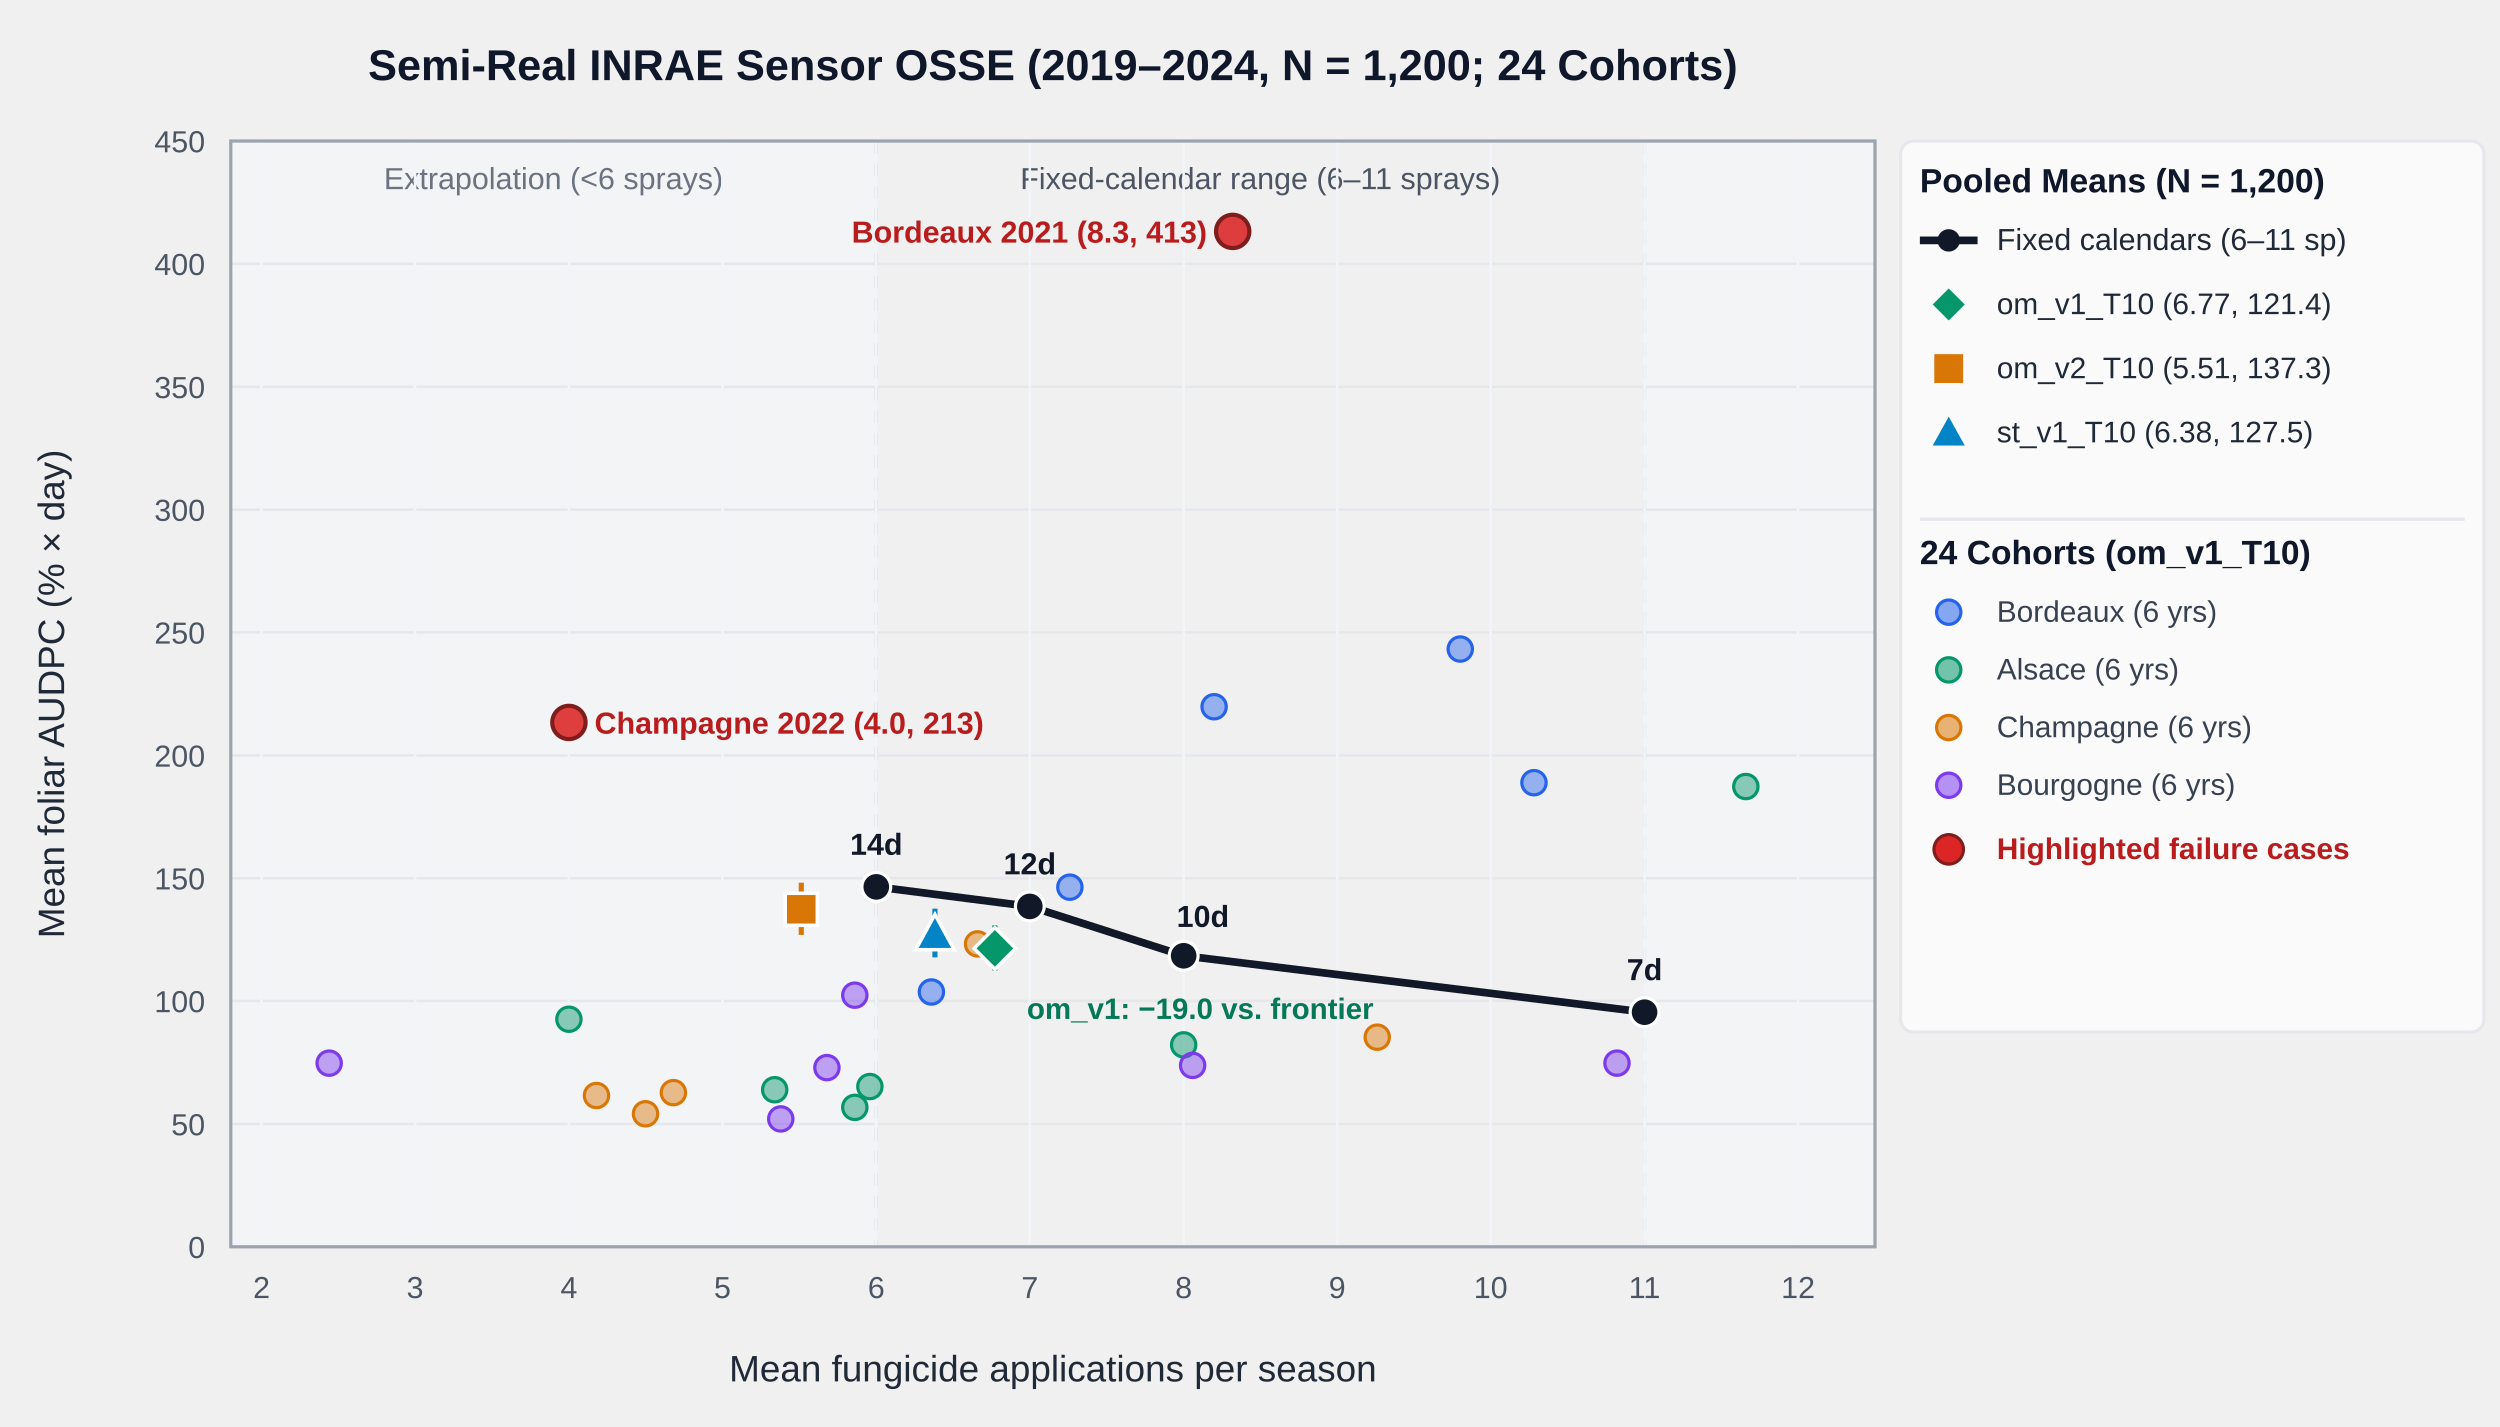
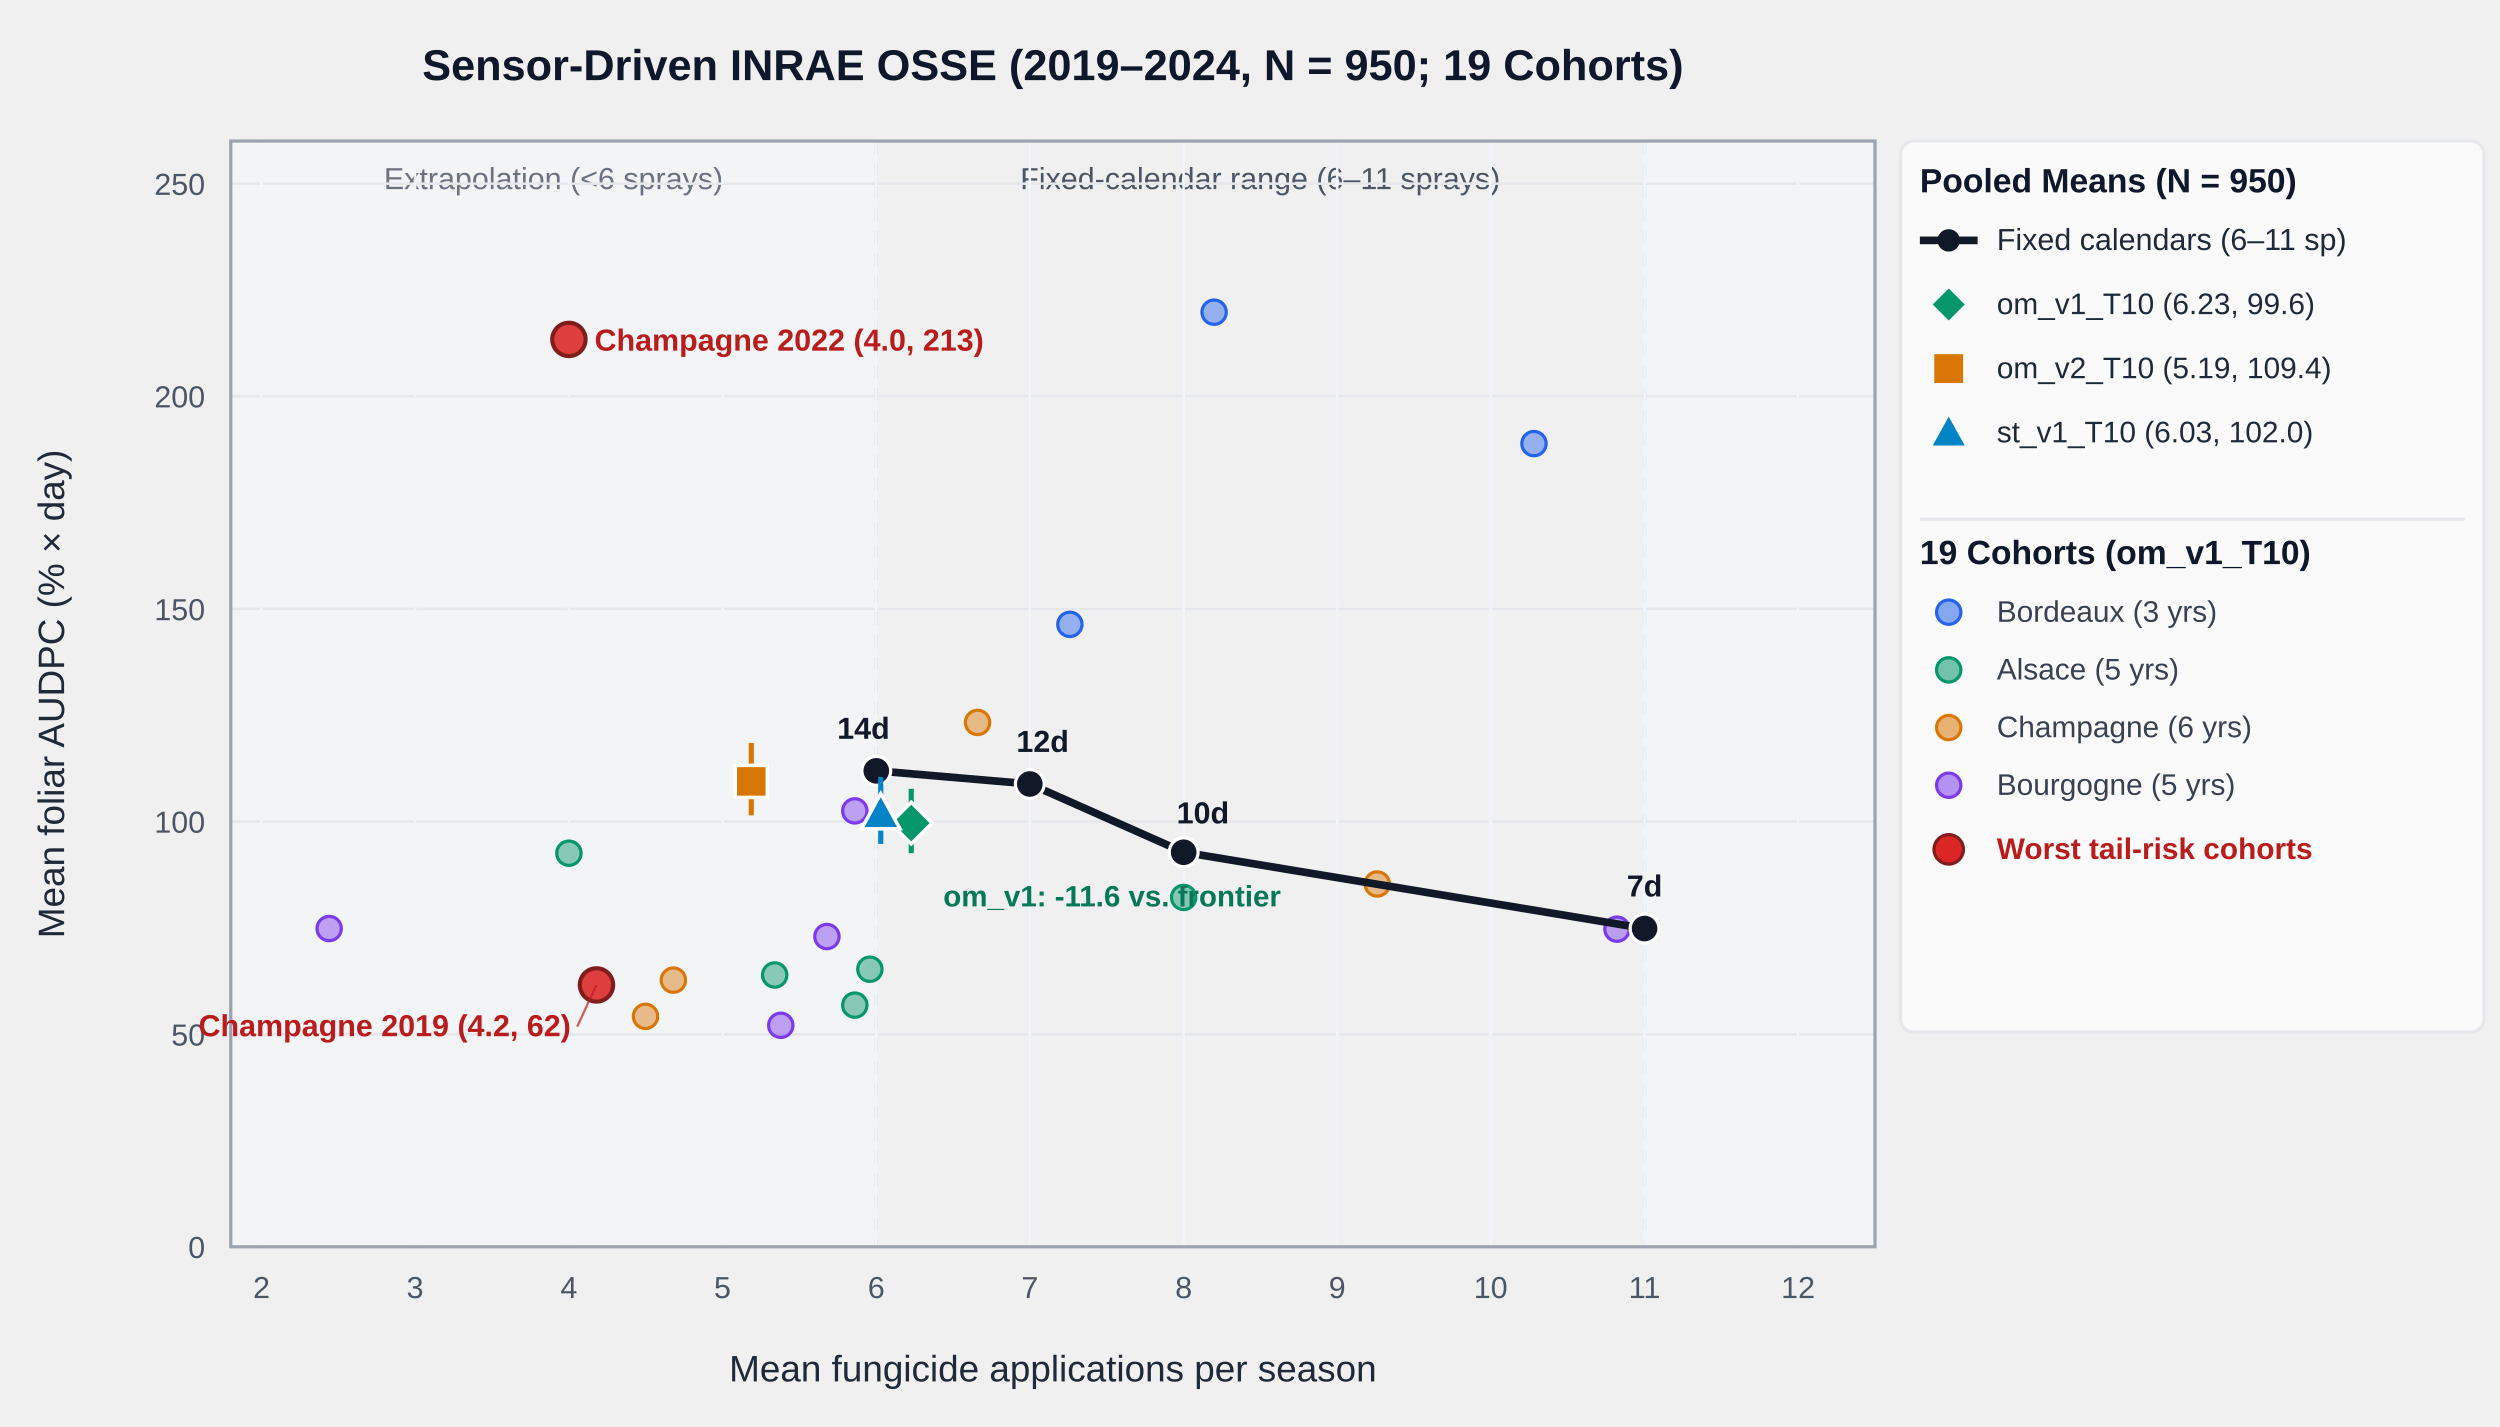
<svg xmlns="http://www.w3.org/2000/svg" viewBox="0 0 780 445" width="780" height="445" style="font-family:Segoe UI,Arial,sans-serif;background:#ffffff">
  <rect x="72.0" y="44" width="201.4" height="345" fill="#f3f4f6" />
  <rect x="513.1" y="44" width="71.9" height="345" fill="#f3f4f6" />
  <line x1="273.4" y1="44" x2="273.4" y2="389" stroke="#d1d5db" stroke-dasharray="4,3" />
  <line x1="513.1" y1="44" x2="513.1" y2="389" stroke="#d1d5db" stroke-dasharray="4,3" />
  <text x="172.7" y="59" text-anchor="middle" font-size="9.5" fill="#6b7280">Extrapolation (&lt;6 sprays)</text>
  <text x="393.2" y="59" text-anchor="middle" font-size="9.5" fill="#4b5563">Fixed-calendar range (6–11 sprays)</text>
-   <text x="328.5" y="25" text-anchor="middle" font-size="13.5" font-weight="600" fill="#0f172a">Semi-Real INRAE Sensor OSSE (2019–2024, N = 1,200; 24 Cohorts)</text>
+   <text x="328.5" y="25" text-anchor="middle" font-size="13.5" font-weight="600" fill="#0f172a">Sensor-Driven INRAE OSSE (2019–2024, N = 950; 19 Cohorts)</text>
  <text x="328.5" y="431" text-anchor="middle" font-size="11.5" fill="#1f2937">Mean fungicide applications per season</text>
  <text x="20" y="216.5" text-anchor="middle" font-size="11.5" fill="#1f2937" transform="rotate(-90 20 216.5)">Mean foliar AUDPC (% × day)</text>
  <line x1="72" y1="389.0" x2="585" y2="389.0" stroke="#e5e7eb" stroke-width="0.8" />
  <text x="64" y="392.5" text-anchor="end" font-size="9.5" fill="#4b5563">0</text>
-   <line x1="72" y1="350.7" x2="585" y2="350.7" stroke="#e5e7eb" stroke-width="0.8" />
-   <text x="64" y="354.2" text-anchor="end" font-size="9.5" fill="#4b5563">50</text>
-   <line x1="72" y1="312.3" x2="585" y2="312.3" stroke="#e5e7eb" stroke-width="0.8" />
-   <text x="64" y="315.8" text-anchor="end" font-size="9.5" fill="#4b5563">100</text>
-   <line x1="72" y1="274.0" x2="585" y2="274.0" stroke="#e5e7eb" stroke-width="0.8" />
-   <text x="64" y="277.5" text-anchor="end" font-size="9.5" fill="#4b5563">150</text>
-   <line x1="72" y1="235.7" x2="585" y2="235.7" stroke="#e5e7eb" stroke-width="0.8" />
-   <text x="64" y="239.2" text-anchor="end" font-size="9.5" fill="#4b5563">200</text>
-   <line x1="72" y1="197.3" x2="585" y2="197.3" stroke="#e5e7eb" stroke-width="0.8" />
-   <text x="64" y="200.8" text-anchor="end" font-size="9.5" fill="#4b5563">250</text>
-   <line x1="72" y1="159.0" x2="585" y2="159.0" stroke="#e5e7eb" stroke-width="0.8" />
-   <text x="64" y="162.5" text-anchor="end" font-size="9.5" fill="#4b5563">300</text>
-   <line x1="72" y1="120.7" x2="585" y2="120.7" stroke="#e5e7eb" stroke-width="0.8" />
-   <text x="64" y="124.2" text-anchor="end" font-size="9.5" fill="#4b5563">350</text>
-   <line x1="72" y1="82.3" x2="585" y2="82.3" stroke="#e5e7eb" stroke-width="0.8" />
-   <text x="64" y="85.8" text-anchor="end" font-size="9.5" fill="#4b5563">400</text>
-   <line x1="72" y1="44.0" x2="585" y2="44.0" stroke="#e5e7eb" stroke-width="0.8" />
-   <text x="64" y="47.5" text-anchor="end" font-size="9.5" fill="#4b5563">450</text>
+   <line x1="72" y1="322.7" x2="585" y2="322.7" stroke="#e5e7eb" stroke-width="0.8" />
+   <text x="64" y="326.2" text-anchor="end" font-size="9.5" fill="#4b5563">50</text>
+   <line x1="72" y1="256.3" x2="585" y2="256.3" stroke="#e5e7eb" stroke-width="0.8" />
+   <text x="64" y="259.8" text-anchor="end" font-size="9.5" fill="#4b5563">100</text>
+   <line x1="72" y1="190.0" x2="585" y2="190.0" stroke="#e5e7eb" stroke-width="0.8" />
+   <text x="64" y="193.5" text-anchor="end" font-size="9.5" fill="#4b5563">150</text>
+   <line x1="72" y1="123.6" x2="585" y2="123.6" stroke="#e5e7eb" stroke-width="0.8" />
+   <text x="64" y="127.1" text-anchor="end" font-size="9.5" fill="#4b5563">200</text>
+   <line x1="72" y1="57.3" x2="585" y2="57.3" stroke="#e5e7eb" stroke-width="0.8" />
+   <text x="64" y="60.8" text-anchor="end" font-size="9.5" fill="#4b5563">250</text>
  <line x1="81.6" y1="44" x2="81.6" y2="389" stroke="#f1f5f9" stroke-width="0.8" />
  <text x="81.6" y="405" text-anchor="middle" font-size="9.5" fill="#4b5563">2</text>
  <line x1="129.5" y1="44" x2="129.5" y2="389" stroke="#f1f5f9" stroke-width="0.8" />
  <text x="129.5" y="405" text-anchor="middle" font-size="9.5" fill="#4b5563">3</text>
  <line x1="177.5" y1="44" x2="177.5" y2="389" stroke="#f1f5f9" stroke-width="0.8" />
  <text x="177.5" y="405" text-anchor="middle" font-size="9.5" fill="#4b5563">4</text>
  <line x1="225.4" y1="44" x2="225.4" y2="389" stroke="#f1f5f9" stroke-width="0.8" />
  <text x="225.4" y="405" text-anchor="middle" font-size="9.5" fill="#4b5563">5</text>
  <line x1="273.4" y1="44" x2="273.4" y2="389" stroke="#f1f5f9" stroke-width="0.8" />
  <text x="273.4" y="405" text-anchor="middle" font-size="9.5" fill="#4b5563">6</text>
  <line x1="321.3" y1="44" x2="321.3" y2="389" stroke="#f1f5f9" stroke-width="0.8" />
  <text x="321.3" y="405" text-anchor="middle" font-size="9.5" fill="#4b5563">7</text>
  <line x1="369.3" y1="44" x2="369.3" y2="389" stroke="#f1f5f9" stroke-width="0.8" />
  <text x="369.3" y="405" text-anchor="middle" font-size="9.5" fill="#4b5563">8</text>
  <line x1="417.2" y1="44" x2="417.2" y2="389" stroke="#f1f5f9" stroke-width="0.8" />
  <text x="417.2" y="405" text-anchor="middle" font-size="9.5" fill="#4b5563">9</text>
  <line x1="465.1" y1="44" x2="465.1" y2="389" stroke="#f1f5f9" stroke-width="0.8" />
  <text x="465.1" y="405" text-anchor="middle" font-size="9.5" fill="#4b5563">10</text>
  <line x1="513.1" y1="44" x2="513.1" y2="389" stroke="#f1f5f9" stroke-width="0.8" />
  <text x="513.1" y="405" text-anchor="middle" font-size="9.5" fill="#4b5563">11</text>
  <line x1="561.0" y1="44" x2="561.0" y2="389" stroke="#f1f5f9" stroke-width="0.8" />
  <text x="561.0" y="405" text-anchor="middle" font-size="9.5" fill="#4b5563">12</text>
  <rect x="72" y="44" width="513" height="345" fill="none" stroke="#9ca3af" stroke-width="1" />
-   <circle cx="333.8" cy="276.8" r="3.8" fill="#2563eb" fill-opacity="0.45" stroke="#2563eb" stroke-width="1" />
-   <circle cx="378.8" cy="220.5" r="3.8" fill="#2563eb" fill-opacity="0.45" stroke="#2563eb" stroke-width="1" />
-   <circle cx="384.6" cy="72.2" r="5.2" fill="#dc2626" fill-opacity="0.88" stroke="#7f1d1d" stroke-width="1.3" />
-   <text x="376.6" y="75.7" text-anchor="end" font-size="9.5" font-weight="600" fill="#b91c1c">Bordeaux 2021 (8.3, 413)</text>
-   <circle cx="290.6" cy="309.5" r="3.8" fill="#2563eb" fill-opacity="0.45" stroke="#2563eb" stroke-width="1" />
-   <circle cx="455.6" cy="202.5" r="3.8" fill="#2563eb" fill-opacity="0.45" stroke="#2563eb" stroke-width="1" />
-   <circle cx="478.6" cy="244.2" r="3.8" fill="#2563eb" fill-opacity="0.45" stroke="#2563eb" stroke-width="1" />
-   <circle cx="266.7" cy="345.5" r="3.8" fill="#059669" fill-opacity="0.45" stroke="#059669" stroke-width="1" />
-   <circle cx="271.4" cy="339.0" r="3.8" fill="#059669" fill-opacity="0.45" stroke="#059669" stroke-width="1" />
-   <circle cx="369.3" cy="326.0" r="3.8" fill="#059669" fill-opacity="0.45" stroke="#059669" stroke-width="1" />
-   <circle cx="177.5" cy="318.0" r="3.8" fill="#059669" fill-opacity="0.45" stroke="#059669" stroke-width="1" />
-   <circle cx="241.7" cy="340.0" r="3.8" fill="#059669" fill-opacity="0.45" stroke="#059669" stroke-width="1" />
-   <circle cx="544.7" cy="245.4" r="3.8" fill="#059669" fill-opacity="0.45" stroke="#059669" stroke-width="1" />
-   <circle cx="186.1" cy="341.8" r="3.8" fill="#d97706" fill-opacity="0.45" stroke="#d97706" stroke-width="1" />
-   <circle cx="210.1" cy="340.9" r="3.8" fill="#d97706" fill-opacity="0.45" stroke="#d97706" stroke-width="1" />
-   <circle cx="305.0" cy="294.5" r="3.8" fill="#d97706" fill-opacity="0.45" stroke="#d97706" stroke-width="1" />
-   <circle cx="177.5" cy="225.4" r="5.2" fill="#dc2626" fill-opacity="0.88" stroke="#7f1d1d" stroke-width="1.3" />
-   <text x="185.5" y="228.9" text-anchor="start" font-size="9.5" font-weight="600" fill="#b91c1c">Champagne 2022 (4.0, 213)</text>
-   <circle cx="201.4" cy="347.5" r="3.8" fill="#d97706" fill-opacity="0.45" stroke="#d97706" stroke-width="1" />
-   <circle cx="429.7" cy="323.6" r="3.8" fill="#d97706" fill-opacity="0.45" stroke="#d97706" stroke-width="1" />
-   <circle cx="102.7" cy="331.7" r="3.8" fill="#7c3aed" fill-opacity="0.45" stroke="#7c3aed" stroke-width="1" />
-   <circle cx="243.6" cy="349.1" r="3.8" fill="#7c3aed" fill-opacity="0.45" stroke="#7c3aed" stroke-width="1" />
-   <circle cx="372.1" cy="332.4" r="3.8" fill="#7c3aed" fill-opacity="0.45" stroke="#7c3aed" stroke-width="1" />
-   <circle cx="266.7" cy="310.5" r="3.8" fill="#7c3aed" fill-opacity="0.45" stroke="#7c3aed" stroke-width="1" />
-   <circle cx="258.0" cy="333.1" r="3.8" fill="#7c3aed" fill-opacity="0.45" stroke="#7c3aed" stroke-width="1" />
-   <circle cx="504.5" cy="331.7" r="3.8" fill="#7c3aed" fill-opacity="0.45" stroke="#7c3aed" stroke-width="1" />
-   <polyline points="273.4,276.7 321.3,282.8 369.3,298.2 513.1,315.8" fill="none" stroke="#111827" stroke-width="2.4" />
-   <circle cx="273.4" cy="276.7" r="4.5" fill="#111827" stroke="#ffffff" stroke-width="1" />
-   <text x="273.4" y="266.7" text-anchor="middle" font-size="9.5" font-weight="600" fill="#111827">14d</text>
-   <circle cx="321.3" cy="282.8" r="4.5" fill="#111827" stroke="#ffffff" stroke-width="1" />
-   <text x="321.3" y="272.8" text-anchor="middle" font-size="9.5" font-weight="600" fill="#111827">12d</text>
-   <circle cx="369.3" cy="298.2" r="4.5" fill="#111827" stroke="#ffffff" stroke-width="1" />
-   <text x="375.3" y="289.2" text-anchor="middle" font-size="9.5" font-weight="600" fill="#111827">10d</text>
-   <circle cx="513.1" cy="315.8" r="4.5" fill="#111827" stroke="#ffffff" stroke-width="1" />
-   <text x="513.1" y="305.8" text-anchor="middle" font-size="9.5" font-weight="600" fill="#111827">7d</text>
-   <line x1="310.4" y1="302.8" x2="310.4" y2="288.7" stroke="#059669" stroke-width="1.6" />
-   <polygon points="310.4,289.4 316.9,295.9 310.4,302.4 303.9,295.9" fill="#059669" stroke="#ffffff" stroke-width="1.1" />
-   <line x1="250.0" y1="291.7" x2="250.0" y2="275.4" stroke="#d97706" stroke-width="1.6" />
-   <rect x="245.0" y="278.7" width="10" height="10" fill="#d97706" stroke="#ffffff" stroke-width="1.1" />
-   <line x1="291.7" y1="298.7" x2="291.7" y2="283.5" stroke="#0284c7" stroke-width="1.6" />
-   <polygon points="291.7,285.3 297.7,296.3 285.7,296.3" fill="#0284c7" stroke="#ffffff" stroke-width="1.1" />
-   <text x="320.4" y="317.9" font-size="9.2" font-weight="600" fill="#047857">om_v1: −19.0 vs. frontier</text>
+   <circle cx="333.8" cy="194.8" r="3.8" fill="#2563eb" fill-opacity="0.45" stroke="#2563eb" stroke-width="1" />
+   <circle cx="378.8" cy="97.4" r="3.8" fill="#2563eb" fill-opacity="0.45" stroke="#2563eb" stroke-width="1" />
+   <circle cx="478.6" cy="138.4" r="3.8" fill="#2563eb" fill-opacity="0.45" stroke="#2563eb" stroke-width="1" />
+   <circle cx="266.7" cy="313.6" r="3.8" fill="#059669" fill-opacity="0.45" stroke="#059669" stroke-width="1" />
+   <circle cx="271.4" cy="302.4" r="3.8" fill="#059669" fill-opacity="0.45" stroke="#059669" stroke-width="1" />
+   <circle cx="369.3" cy="280.0" r="3.8" fill="#059669" fill-opacity="0.45" stroke="#059669" stroke-width="1" />
+   <circle cx="177.5" cy="266.2" r="3.8" fill="#059669" fill-opacity="0.45" stroke="#059669" stroke-width="1" />
+   <circle cx="241.7" cy="304.2" r="3.8" fill="#059669" fill-opacity="0.45" stroke="#059669" stroke-width="1" />
+   <circle cx="186.1" cy="307.3" r="5.2" fill="#dc2626" fill-opacity="0.88" stroke="#7f1d1d" stroke-width="1.3" />
+   <line x1="186.1" y1="307.3" x2="180.1" y2="320.3" stroke="#b91c1c" stroke-width="0.7" opacity="0.7" />
+   <text x="178.1" y="323.3" text-anchor="end" font-size="9.5" font-weight="600" fill="#b91c1c">Champagne 2019 (4.2, 62)</text>
+   <circle cx="210.1" cy="305.8" r="3.8" fill="#d97706" fill-opacity="0.45" stroke="#d97706" stroke-width="1" />
+   <circle cx="305.0" cy="225.4" r="3.8" fill="#d97706" fill-opacity="0.45" stroke="#d97706" stroke-width="1" />
+   <circle cx="177.5" cy="105.9" r="5.2" fill="#dc2626" fill-opacity="0.88" stroke="#7f1d1d" stroke-width="1.3" />
+   <text x="185.5" y="109.4" text-anchor="start" font-size="9.5" font-weight="600" fill="#b91c1c">Champagne 2022 (4.0, 213)</text>
+   <circle cx="201.4" cy="317.1" r="3.8" fill="#d97706" fill-opacity="0.45" stroke="#d97706" stroke-width="1" />
+   <circle cx="429.7" cy="275.8" r="3.8" fill="#d97706" fill-opacity="0.45" stroke="#d97706" stroke-width="1" />
+   <circle cx="102.7" cy="289.7" r="3.8" fill="#7c3aed" fill-opacity="0.45" stroke="#7c3aed" stroke-width="1" />
+   <circle cx="243.6" cy="319.9" r="3.8" fill="#7c3aed" fill-opacity="0.45" stroke="#7c3aed" stroke-width="1" />
+   <circle cx="266.7" cy="253.0" r="3.8" fill="#7c3aed" fill-opacity="0.45" stroke="#7c3aed" stroke-width="1" />
+   <circle cx="258.0" cy="292.2" r="3.8" fill="#7c3aed" fill-opacity="0.45" stroke="#7c3aed" stroke-width="1" />
+   <circle cx="504.5" cy="289.9" r="3.8" fill="#7c3aed" fill-opacity="0.45" stroke="#7c3aed" stroke-width="1" />
+   <polyline points="273.4,240.5 321.3,244.6 369.3,265.9 513.1,289.7" fill="none" stroke="#111827" stroke-width="2.4" />
+   <circle cx="273.4" cy="240.5" r="4.5" fill="#111827" stroke="#ffffff" stroke-width="1" />
+   <text x="269.4" y="230.5" text-anchor="middle" font-size="9.5" font-weight="600" fill="#111827">14d</text>
+   <circle cx="321.3" cy="244.6" r="4.5" fill="#111827" stroke="#ffffff" stroke-width="1" />
+   <text x="325.3" y="234.6" text-anchor="middle" font-size="9.5" font-weight="600" fill="#111827">12d</text>
+   <circle cx="369.3" cy="265.9" r="4.5" fill="#111827" stroke="#ffffff" stroke-width="1" />
+   <text x="375.3" y="256.9" text-anchor="middle" font-size="9.5" font-weight="600" fill="#111827">10d</text>
+   <circle cx="513.1" cy="289.7" r="4.5" fill="#111827" stroke="#ffffff" stroke-width="1" />
+   <text x="513.1" y="279.7" text-anchor="middle" font-size="9.5" font-weight="600" fill="#111827">7d</text>
+   <line x1="284.3" y1="266.2" x2="284.3" y2="246.1" stroke="#059669" stroke-width="1.6" />
+   <polygon points="284.3,250.3 290.8,256.8 284.3,263.3 277.8,256.8" fill="#059669" stroke="#ffffff" stroke-width="1.1" />
+   <line x1="234.4" y1="254.4" x2="234.4" y2="231.8" stroke="#d97706" stroke-width="1.6" />
+   <rect x="229.4" y="238.8" width="10" height="10" fill="#d97706" stroke="#ffffff" stroke-width="1.1" />
+   <line x1="274.8" y1="263.3" x2="274.8" y2="242.4" stroke="#0284c7" stroke-width="1.6" />
+   <polygon points="274.8,247.6 280.8,258.6 268.8,258.6" fill="#0284c7" stroke="#ffffff" stroke-width="1.1" />
+   <text x="294.3" y="282.8" font-size="9.2" font-weight="600" fill="#047857">om_v1: -11.6 vs. frontier</text>
  <rect x="593" y="44" width="182" height="278" rx="4" fill="#fafafa" stroke="#e5e7eb" />
-   <text x="599" y="60" font-size="10.5" font-weight="700" fill="#0f172a">Pooled Means (N = 1,200)</text>
+   <text x="599" y="60" font-size="10.5" font-weight="700" fill="#0f172a">Pooled Means (N = 950)</text>
  <line x1="599" y1="75" x2="617" y2="75" stroke="#111827" stroke-width="2.4" />
  <circle cx="608" cy="75" r="3.5" fill="#111827" />
  <text x="623" y="78" font-size="9.5" fill="#1f2937">Fixed calendars (6–11 sp)</text>
  <polygon points="608,90 613,95 608,100 603,95" fill="#059669" />
-   <text x="623" y="98" font-size="9.3" fill="#1f2937">om_v1_T10 (6.77, 121.4)</text>
+   <text x="623" y="98" font-size="9.3" fill="#1f2937">om_v1_T10 (6.23, 99.6)</text>
  <rect x="603.5" y="110.5" width="9" height="9" fill="#d97706" />
-   <text x="623" y="118" font-size="9.3" fill="#1f2937">om_v2_T10 (5.51, 137.3)</text>
+   <text x="623" y="118" font-size="9.3" fill="#1f2937">om_v2_T10 (5.19, 109.4)</text>
  <polygon points="608,130 613,139 603,139" fill="#0284c7" />
-   <text x="623" y="138" font-size="9.3" fill="#1f2937">st_v1_T10 (6.38, 127.5)</text>
+   <text x="623" y="138" font-size="9.3" fill="#1f2937">st_v1_T10 (6.03, 102.0)</text>
  <line x1="599" y1="162" x2="769" y2="162" stroke="#e5e7eb" />
-   <text x="599" y="176" font-size="10.5" font-weight="700" fill="#0f172a">24 Cohorts (om_v1_T10)</text>
+   <text x="599" y="176" font-size="10.5" font-weight="700" fill="#0f172a">19 Cohorts (om_v1_T10)</text>
  <circle cx="608" cy="191" r="3.8" fill="#2563eb" fill-opacity="0.55" stroke="#2563eb" />
-   <text x="623" y="194" font-size="9.3" fill="#374151">Bordeaux (6 yrs)</text>
+   <text x="623" y="194" font-size="9.3" fill="#374151">Bordeaux (3 yrs)</text>
  <circle cx="608" cy="209" r="3.8" fill="#059669" fill-opacity="0.55" stroke="#059669" />
-   <text x="623" y="212" font-size="9.3" fill="#374151">Alsace (6 yrs)</text>
+   <text x="623" y="212" font-size="9.3" fill="#374151">Alsace (5 yrs)</text>
  <circle cx="608" cy="227" r="3.8" fill="#d97706" fill-opacity="0.55" stroke="#d97706" />
  <text x="623" y="230" font-size="9.3" fill="#374151">Champagne (6 yrs)</text>
  <circle cx="608" cy="245" r="3.8" fill="#7c3aed" fill-opacity="0.55" stroke="#7c3aed" />
-   <text x="623" y="248" font-size="9.3" fill="#374151">Bourgogne (6 yrs)</text>
+   <text x="623" y="248" font-size="9.3" fill="#374151">Bourgogne (5 yrs)</text>
  <circle cx="608" cy="265" r="4.6" fill="#dc2626" stroke="#7f1d1d" />
-   <text x="623" y="268" font-size="9.3" font-weight="600" fill="#b91c1c">Highlighted failure cases</text>
+   <text x="623" y="268" font-size="9.3" font-weight="600" fill="#b91c1c">Worst tail-risk cohorts</text>
</svg>
